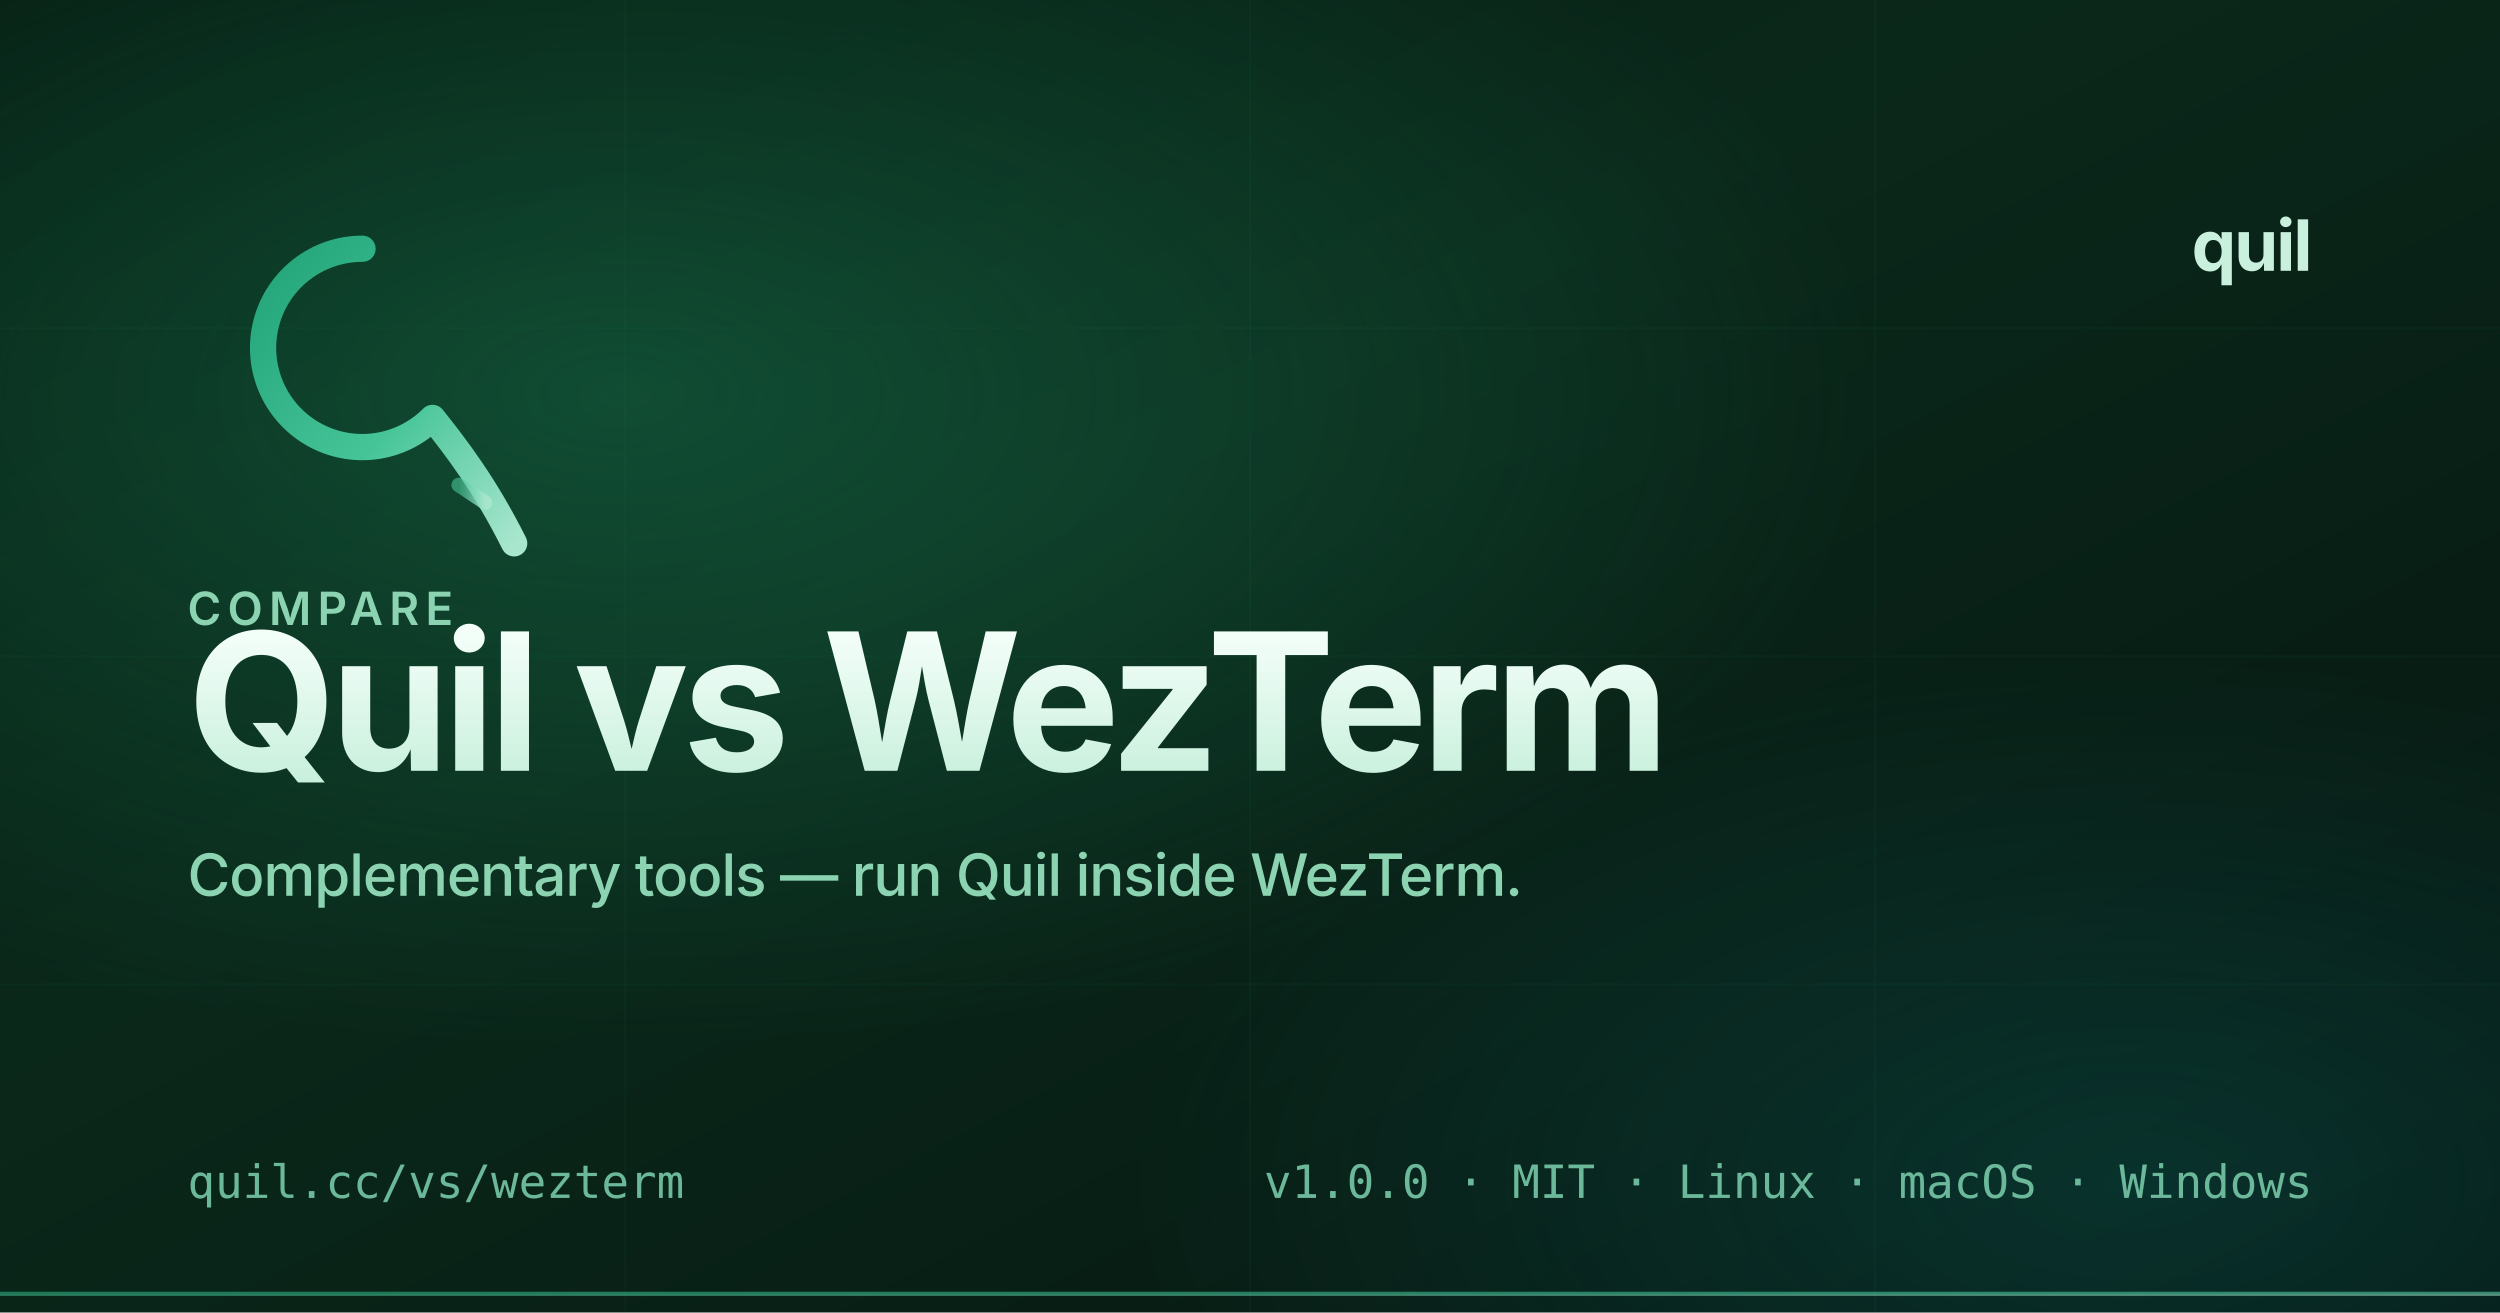
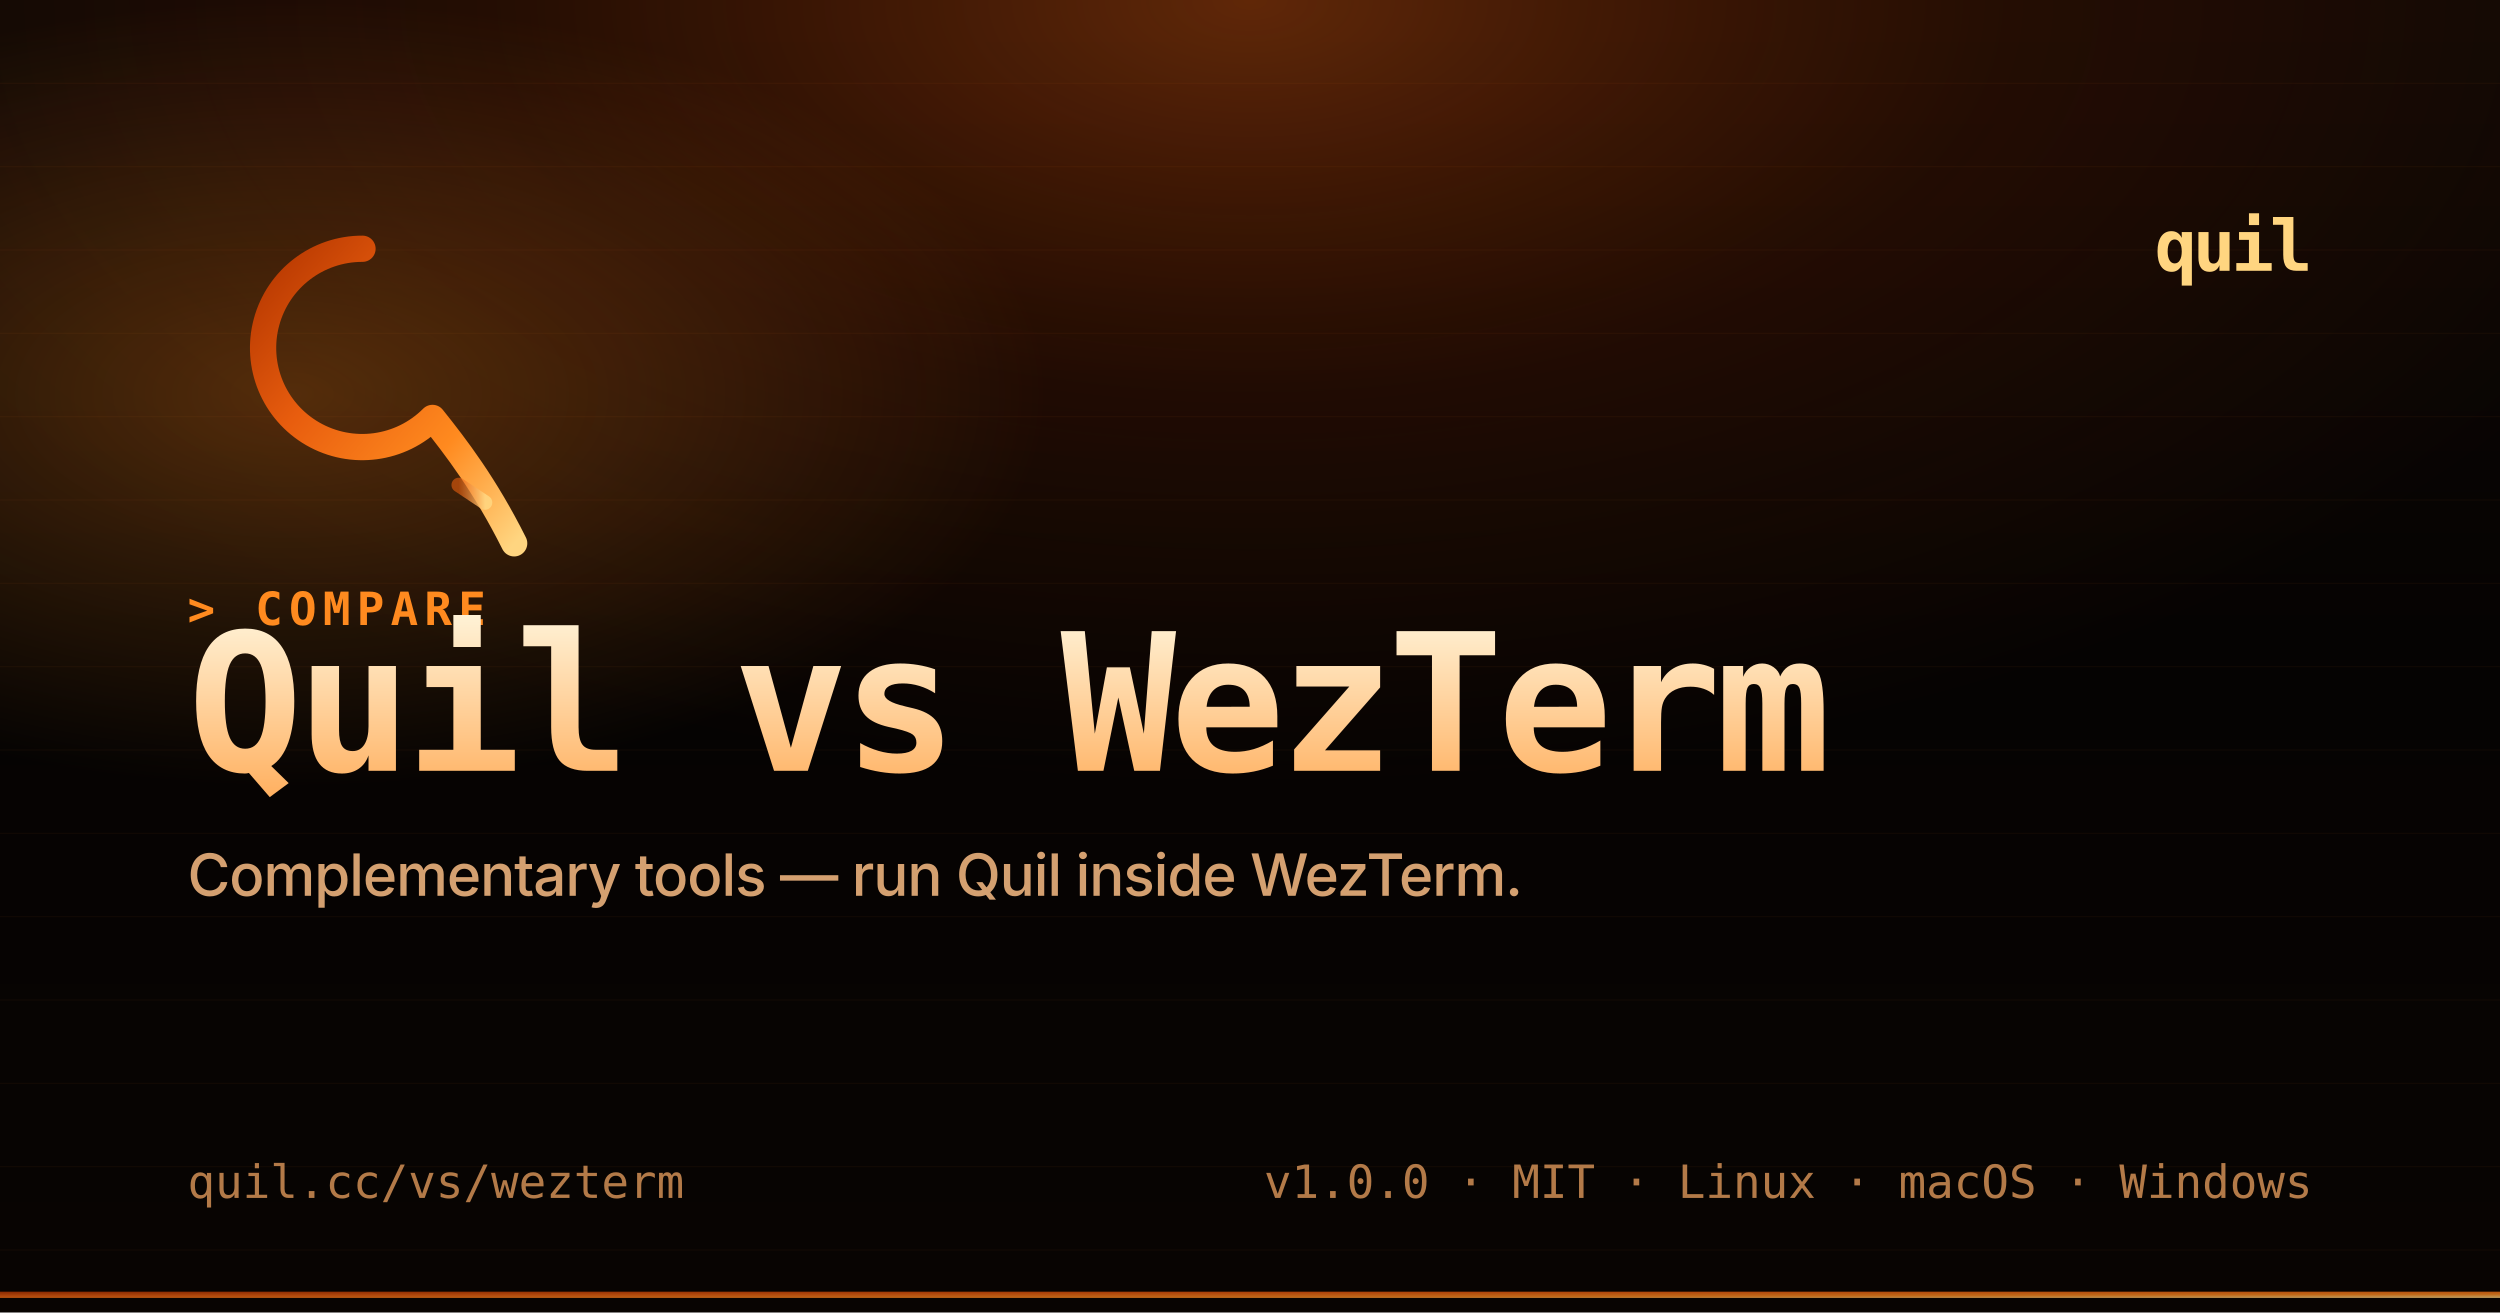
<svg xmlns="http://www.w3.org/2000/svg" viewBox="0 0 1200 630" width="1200" height="630" role="img" aria-label="Quil — Quil vs WezTerm">
  <defs>
-     <linearGradient id="bg" x1="0%" y1="0%" x2="100%" y2="100%">
-       <stop offset="0%" stop-color="#051A10" />
-       <stop offset="40%" stop-color="#0A281A" />
-       <stop offset="100%" stop-color="#061510" />
+     <linearGradient id="bg" x1="0%" y1="0%" x2="0%" y2="100%">
+       <stop offset="0%" stop-color="#0D0704" />
+       <stop offset="50%" stop-color="#050302" />
+       <stop offset="100%" stop-color="#080402" />
    </linearGradient>
-     <radialGradient id="glowEmerald" cx="25%" cy="30%" r="50%">
-       <stop offset="0%" stop-color="#1F9968" stop-opacity="0.35" />
-       <stop offset="100%" stop-color="#1F9968" stop-opacity="0" />
+     <radialGradient id="glowEmber" cx="50%" cy="0%" r="60%">
+       <stop offset="0%" stop-color="#E85D0E" stop-opacity="0.38" />
+       <stop offset="50%" stop-color="#B33500" stop-opacity="0.14" />
+       <stop offset="100%" stop-color="#B33500" stop-opacity="0" />
    </radialGradient>
-     <radialGradient id="glowTeal" cx="85%" cy="90%" r="40%">
-       <stop offset="0%" stop-color="#0E8A8A" stop-opacity="0.22" />
-       <stop offset="100%" stop-color="#0E8A8A" stop-opacity="0" />
+     <radialGradient id="glowBrand" cx="12%" cy="30%" r="30%">
+       <stop offset="0%" stop-color="#FF8A1F" stop-opacity="0.28" />
+       <stop offset="100%" stop-color="#FF8A1F" stop-opacity="0" />
    </radialGradient>
    <linearGradient id="ogStroke" x1="0%" y1="0%" x2="100%" y2="100%">
-       <stop offset="0%" stop-color="#22A478" />
-       <stop offset="55%" stop-color="#45C498" />
-       <stop offset="100%" stop-color="#A8E6CE" />
+       <stop offset="0%" stop-color="#B33500" />
+       <stop offset="35%" stop-color="#E85D0E" />
+       <stop offset="70%" stop-color="#FF8A1F" />
+       <stop offset="100%" stop-color="#FFD580" />
    </linearGradient>
    <linearGradient id="ogBarb" x1="0%" y1="0%" x2="100%" y2="0%">
-       <stop offset="0%" stop-color="#45C498" stop-opacity="0.6" />
-       <stop offset="100%" stop-color="#A8E6CE" stop-opacity="0.9" />
+       <stop offset="0%" stop-color="#E85D0E" stop-opacity="0.6" />
+       <stop offset="100%" stop-color="#FFD580" stop-opacity="0.9" />
    </linearGradient>
    <linearGradient id="ogTitle" x1="0%" y1="0%" x2="0%" y2="100%">
-       <stop offset="0%" stop-color="#F6FFFB" />
-       <stop offset="100%" stop-color="#C8F0DC" />
+       <stop offset="0%" stop-color="#FFF2D6" />
+       <stop offset="100%" stop-color="#FFB060" />
    </linearGradient>
  </defs>
  <rect x="0" y="0" width="1200" height="630" fill="url(#bg)" />
-   <rect x="0" y="0" width="1200" height="630" fill="url(#glowEmerald)" />
-   <rect x="0" y="0" width="1200" height="630" fill="url(#glowTeal)" />
-   <g stroke="#1A8552" stroke-width="1" stroke-opacity="0.06">
-     <line x1="0" y1="157.5" x2="1200" y2="157.5" />
-     <line x1="0" y1="315" x2="1200" y2="315" />
-     <line x1="0" y1="472.5" x2="1200" y2="472.5" />
-     <line x1="300" y1="0" x2="300" y2="630" />
-     <line x1="600" y1="0" x2="600" y2="630" />
-     <line x1="900" y1="0" x2="900" y2="630" />
+   <rect x="0" y="0" width="1200" height="630" fill="url(#glowEmber)" />
+   <rect x="0" y="0" width="1200" height="630" fill="url(#glowBrand)" />
+   <g stroke="#FF8A1F" stroke-width="0.5" stroke-opacity="0.05">
+     <line x1="0" y1="40" x2="1200" y2="40" />
+     <line x1="0" y1="80" x2="1200" y2="80" />
+     <line x1="0" y1="120" x2="1200" y2="120" />
+     <line x1="0" y1="160" x2="1200" y2="160" />
+     <line x1="0" y1="200" x2="1200" y2="200" />
+     <line x1="0" y1="240" x2="1200" y2="240" />
+     <line x1="0" y1="280" x2="1200" y2="280" />
+     <line x1="0" y1="320" x2="1200" y2="320" />
+     <line x1="0" y1="360" x2="1200" y2="360" />
+     <line x1="0" y1="400" x2="1200" y2="400" />
+     <line x1="0" y1="440" x2="1200" y2="440" />
+     <line x1="0" y1="480" x2="1200" y2="480" />
+     <line x1="0" y1="520" x2="1200" y2="520" />
+     <line x1="0" y1="560" x2="1200" y2="560" />
+     <line x1="0" y1="600" x2="1200" y2="600" />
  </g>
  <g transform="translate(90, 90) scale(1.4)">
    <path d="M 60 21          A 34 34 0 1 0 84 79          C 92 89 102 102 112 122" fill="none" stroke="url(#ogStroke)" stroke-width="9" stroke-linecap="round" stroke-linejoin="round" />
    <path d="M 102 108 L 93 102" fill="none" stroke="url(#ogBarb)" stroke-width="5" stroke-linecap="round" />
  </g>
-   <text x="1110" y="130" text-anchor="end" font-family="'Inter', 'SF Pro Display', system-ui, sans-serif" font-size="34" font-weight="700" letter-spacing="-1" fill="#C8F0DC">quil</text>
-   <text x="90" y="300" font-family="'Inter', 'SF Pro Display', system-ui, sans-serif" font-size="22" font-weight="600" letter-spacing="3" fill="#8CD4B1">COMPARE</text>
-   <text x="90" y="370" font-family="'Inter', 'SF Pro Display', system-ui, sans-serif" font-size="92" font-weight="700" letter-spacing="-3" fill="url(#ogTitle)">Quil vs WezTerm</text>
-   <text x="90" y="-100" font-family="'Inter', 'SF Pro Display', system-ui, sans-serif" font-size="92" font-weight="700" letter-spacing="-3" fill="url(#ogTitle)" />
-   <text x="90" y="430" font-family="'Inter', 'SF Pro Display', system-ui, sans-serif" font-size="28" font-weight="500" letter-spacing="-0.5" fill="#8CD4B1">Complementary tools — run Quil inside WezTerm.</text>
-   <g font-family="'JetBrains Mono', ui-monospace, monospace" font-size="22" fill="#6BB89A">
+   <text x="1110" y="130" text-anchor="end" font-family="'JetBrains Mono', 'SF Mono', ui-monospace, monospace" font-size="34" font-weight="700" letter-spacing="-2" fill="#FFD580">quil</text>
+   <text x="90" y="300" font-family="'JetBrains Mono', 'SF Mono', ui-monospace, monospace" font-size="22" font-weight="700" letter-spacing="3" fill="#FF8A1F">&gt; COMPARE</text>
+   <text x="90" y="370" font-family="'JetBrains Mono', 'SF Mono', ui-monospace, monospace" font-size="92" font-weight="700" letter-spacing="-3" fill="url(#ogTitle)">Quil vs WezTerm</text>
+   <text x="90" y="-100" font-family="'JetBrains Mono', 'SF Mono', ui-monospace, monospace" font-size="92" font-weight="700" letter-spacing="-3" fill="url(#ogTitle)" />
+   <text x="90" y="430" font-family="'Inter', 'SF Pro Display', system-ui, sans-serif" font-size="28" font-weight="500" letter-spacing="-0.5" fill="#D4A070">Complementary tools — run Quil inside WezTerm.</text>
+   <g font-family="'JetBrains Mono', ui-monospace, monospace" font-size="22" fill="#B37A48">
    <text x="90" y="575">quil.cc/vs/wezterm</text>
    <text x="1110" y="575" text-anchor="end">v1.0.0  ·  MIT  ·  Linux · macOS · Windows</text>
  </g>
-   <rect x="0" y="620" width="1200" height="2" fill="url(#ogStroke)" opacity="0.6" />
+   <rect x="0" y="620" width="1200" height="3" fill="url(#ogStroke)" opacity="0.75" />
</svg>
